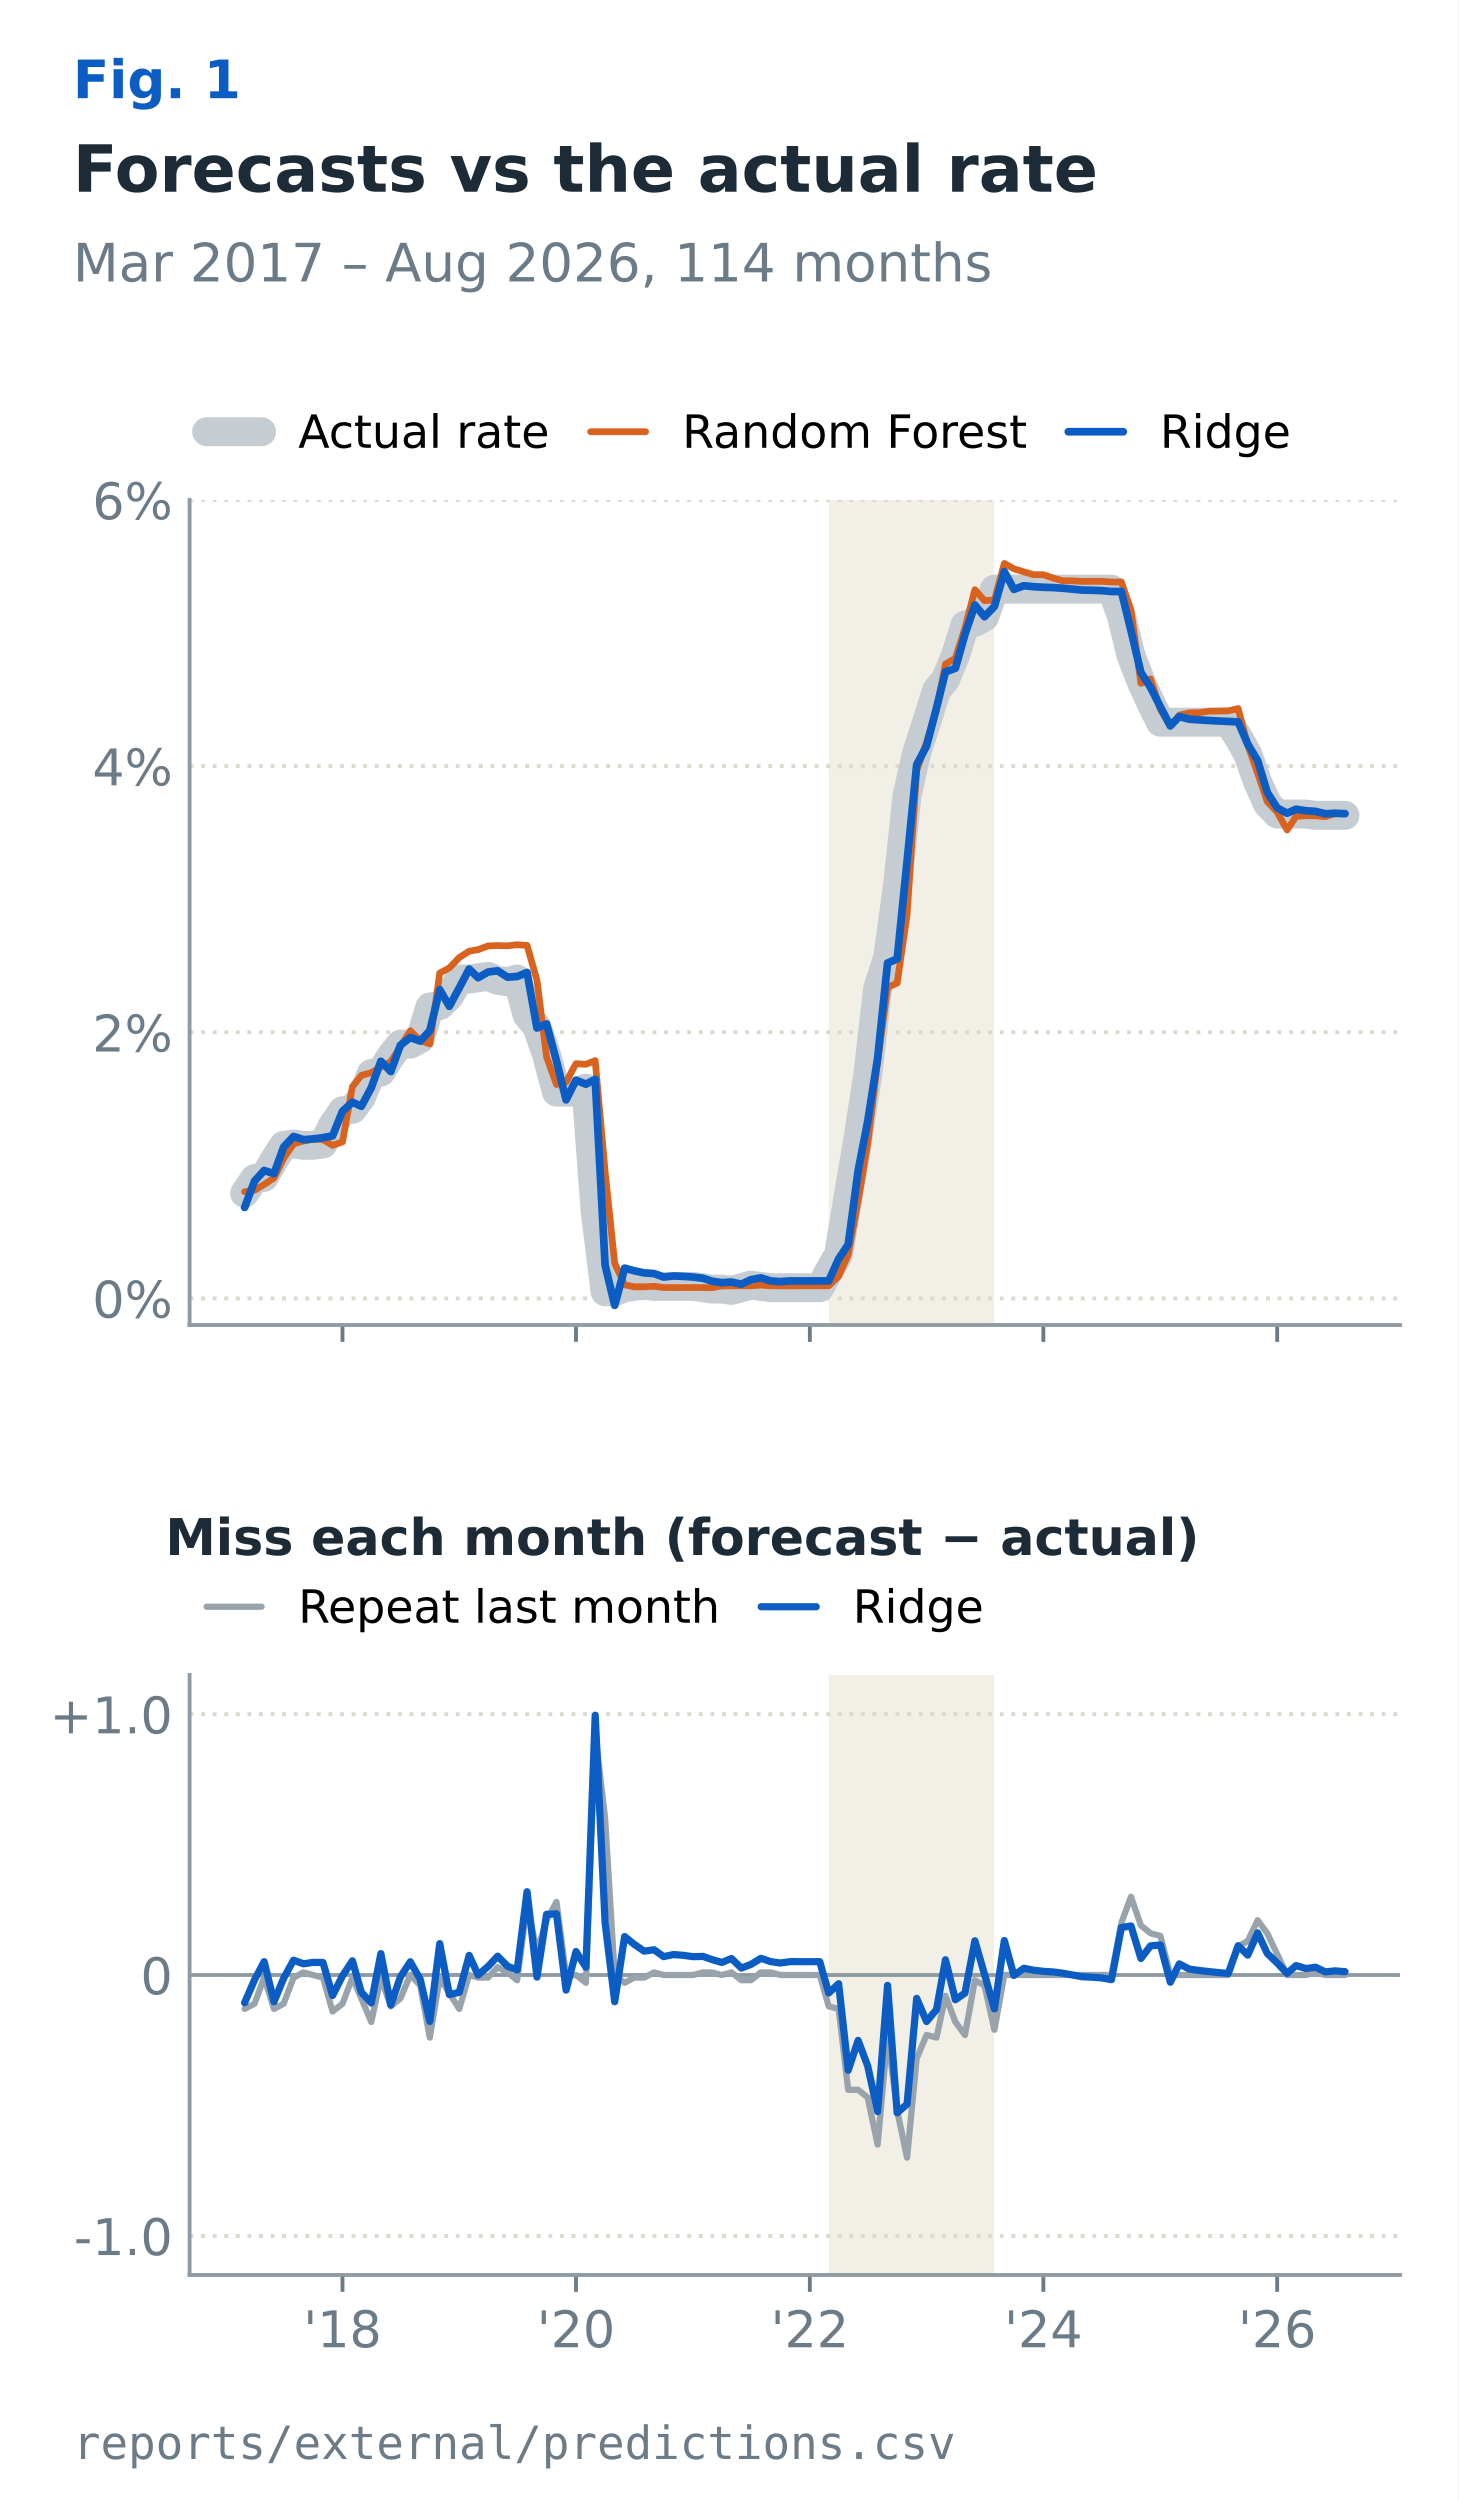
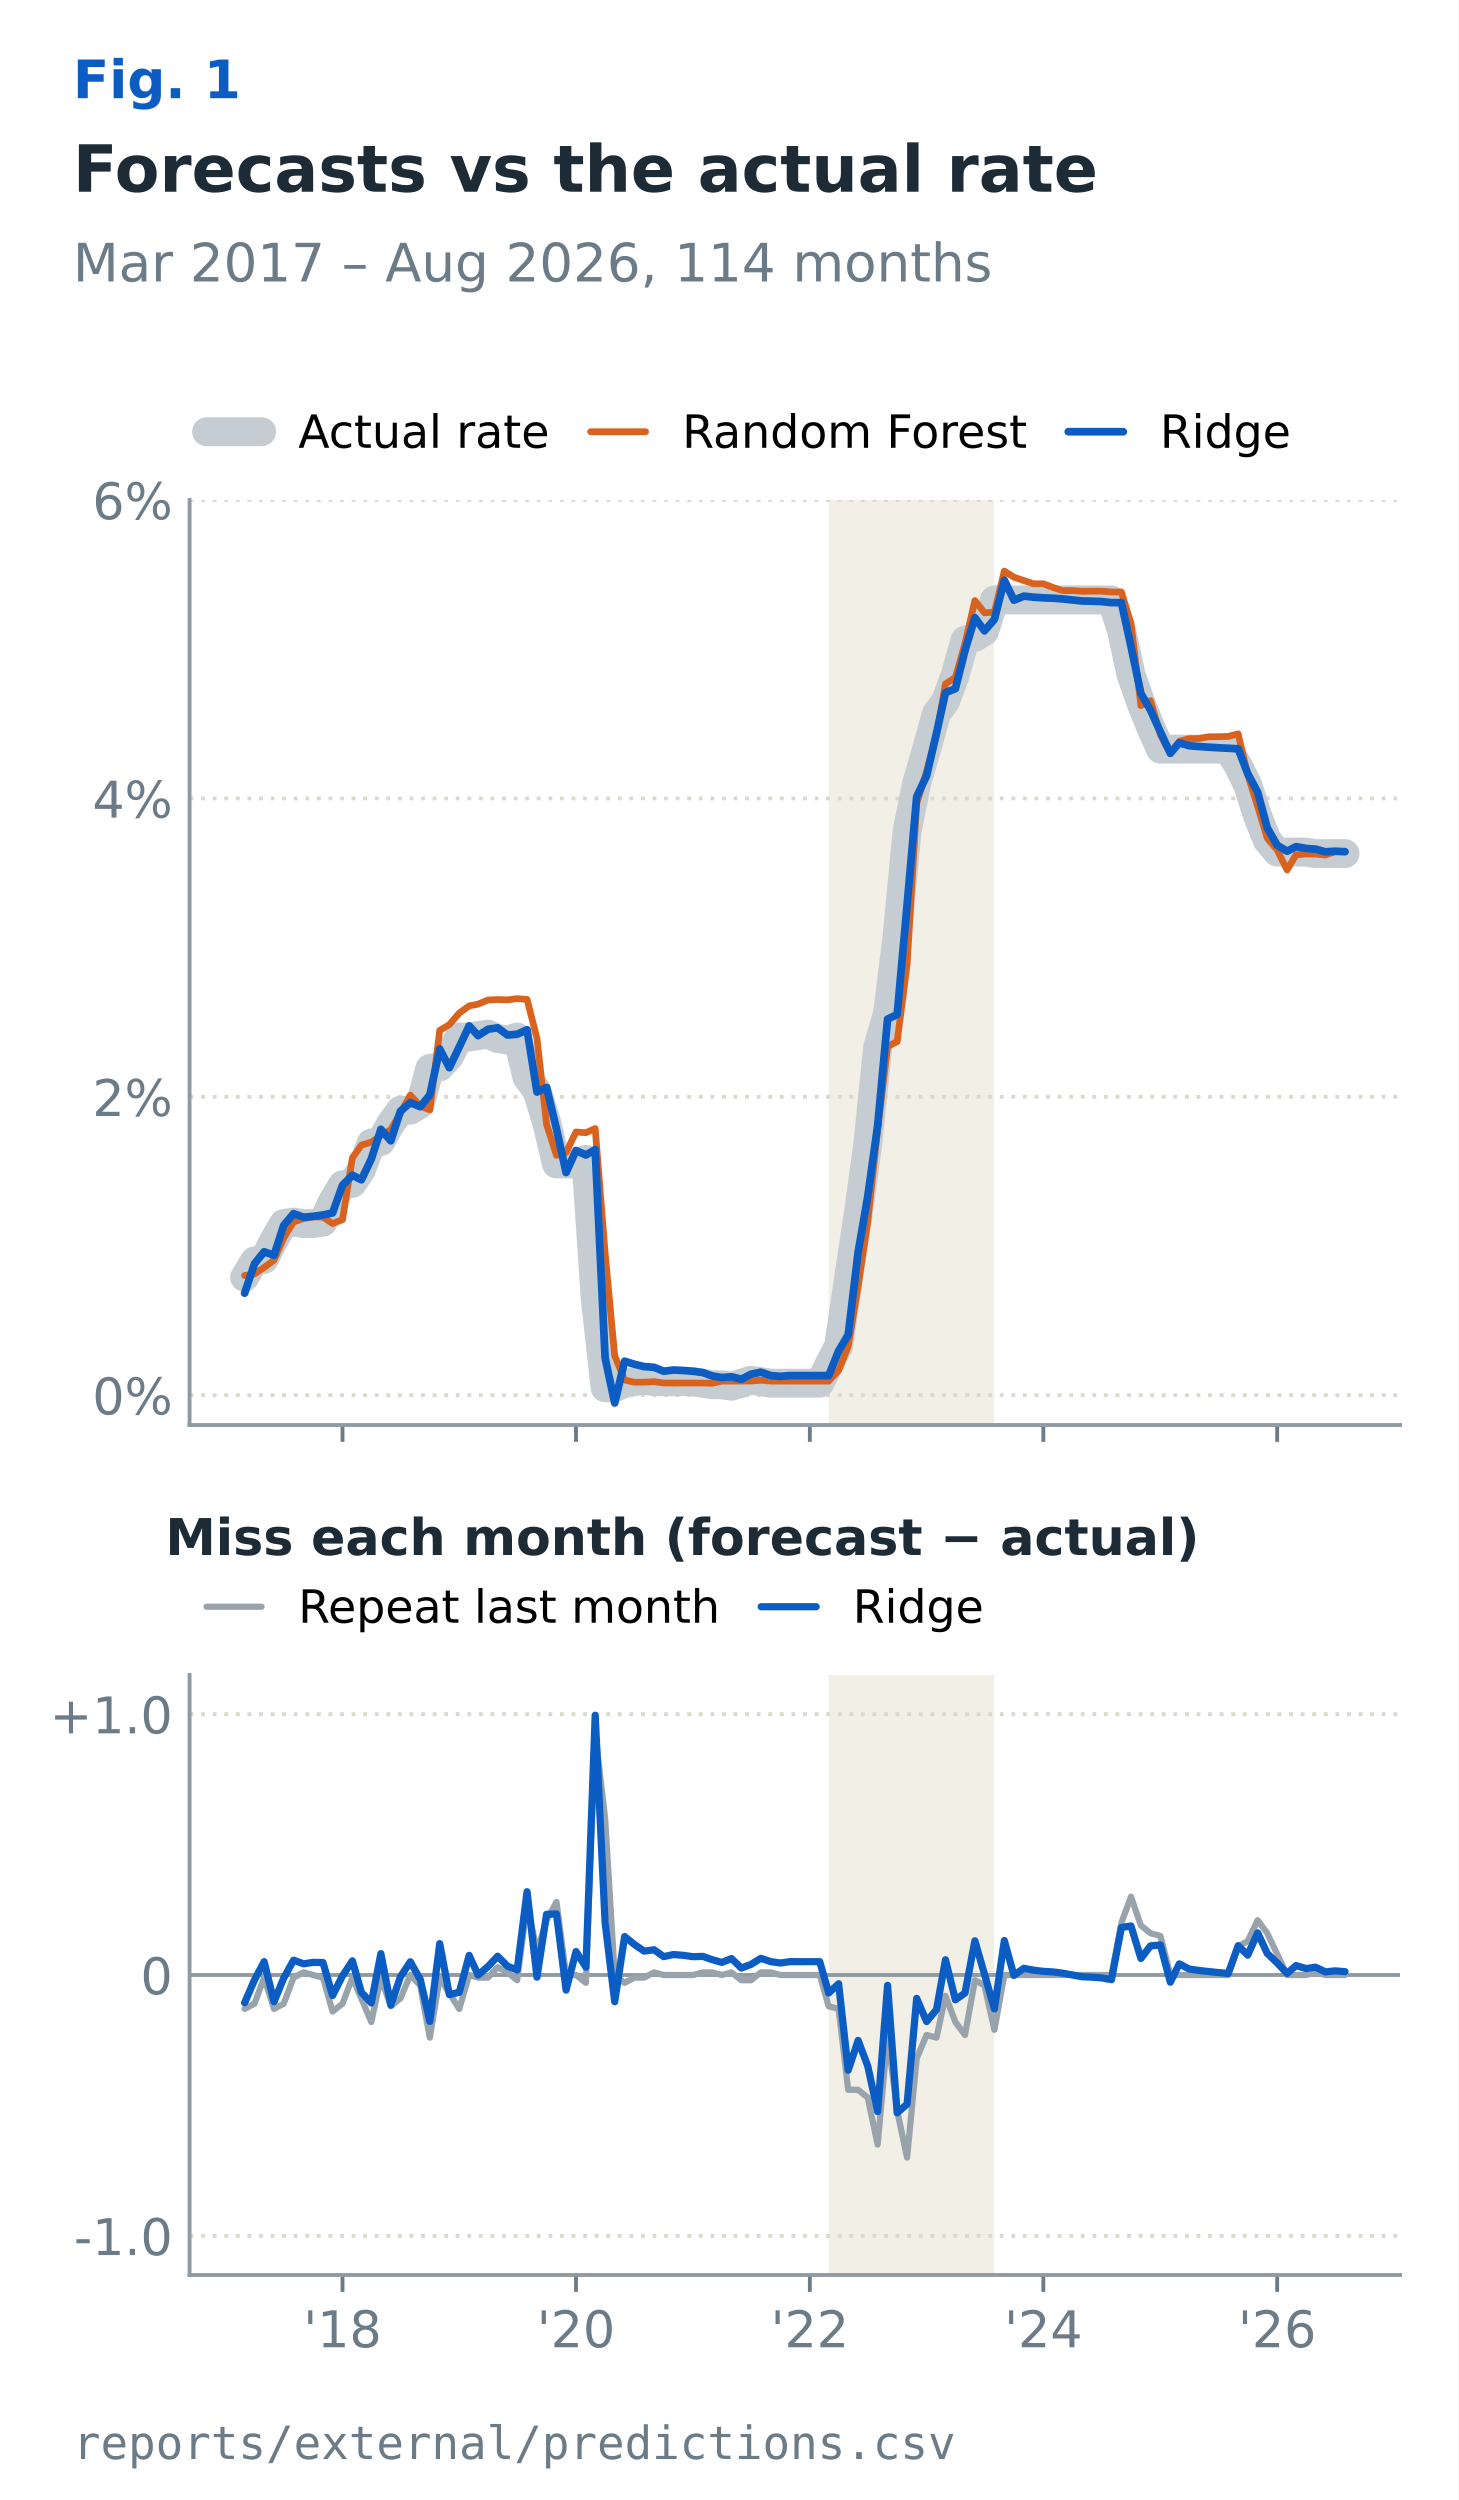
<svg xmlns="http://www.w3.org/2000/svg" xmlns:xlink="http://www.w3.org/1999/xlink" role="img" aria-label="Actual federal funds rate and one-month-ahead forecasts. Top: actual rate with Ridge and Random Forest forecasts, March 2017 to August 2026. Bottom: each month's miss for Ridge and for repeating last month's rate. Misses stay near zero except around the March 2020 cut and during the 2022-23 rate increases." width="302.4pt" height="518.4pt" viewBox="0 0 302.4 518.4" version="1.1">
  <defs>
    <style type="text/css">*{stroke-linejoin: round; stroke-linecap: butt}</style>
  </defs>
  <g id="figure_1">
    <g id="patch_1">
      <path d="M 0 518.4  L 302.4 518.4  L 302.4 0  L 0 0  z " style="fill: #ffffff" />
    </g>
    <g id="axes_1">
      <g id="patch_2">
-         <path d="M 39.312 274.752  L 290.304 274.752  L 290.304 103.68  L 39.312 103.68  z " style="fill: #ffffff" />
+         <path d="M 39.312 295.488  L 290.304 295.488  L 290.304 103.68  L 39.312 103.68  z " style="fill: #ffffff" />
      </g>
      <g id="patch_3">
-         <path d="M 171.839 274.752  L 206.131 274.752  L 206.131 103.68  L 171.839 103.68  z " clip-path="url(#paed1fd2fb6)" style="fill: #f2efe6" />
+         <path d="M 171.839 295.488  L 206.131 295.488  L 206.131 103.68  L 171.839 103.68  z " clip-path="url(#p9039976e13)" style="fill: #f2efe6" />
      </g>
      <g id="matplotlib.axis_1">
        <g id="xtick_1">
          <g id="line2d_1">
            <defs>
              <path id="m2d4528c1ce" d="M 0 0  L 0 3.5  " style="stroke: #6b7b87; stroke-width: 0.8" />
            </defs>
            <g>
-               <use xlink:href="#m2d4528c1ce" x="71.018" y="274.752" style="fill: #6b7b87; stroke: #6b7b87; stroke-width: 0.8" />
+               <use xlink:href="#m2d4528c1ce" x="71.018" y="295.488" style="fill: #6b7b87; stroke: #6b7b87; stroke-width: 0.8" />
            </g>
          </g>
        </g>
        <g id="xtick_2">
          <g id="line2d_2">
            <g>
-               <use xlink:href="#m2d4528c1ce" x="119.438" y="274.752" style="fill: #6b7b87; stroke: #6b7b87; stroke-width: 0.8" />
+               <use xlink:href="#m2d4528c1ce" x="119.438" y="295.488" style="fill: #6b7b87; stroke: #6b7b87; stroke-width: 0.8" />
            </g>
          </g>
        </g>
        <g id="xtick_3">
          <g id="line2d_3">
            <g>
-               <use xlink:href="#m2d4528c1ce" x="167.926" y="274.752" style="fill: #6b7b87; stroke: #6b7b87; stroke-width: 0.8" />
+               <use xlink:href="#m2d4528c1ce" x="167.926" y="295.488" style="fill: #6b7b87; stroke: #6b7b87; stroke-width: 0.8" />
            </g>
          </g>
        </g>
        <g id="xtick_4">
          <g id="line2d_4">
            <g>
-               <use xlink:href="#m2d4528c1ce" x="216.346" y="274.752" style="fill: #6b7b87; stroke: #6b7b87; stroke-width: 0.8" />
+               <use xlink:href="#m2d4528c1ce" x="216.346" y="295.488" style="fill: #6b7b87; stroke: #6b7b87; stroke-width: 0.8" />
            </g>
          </g>
        </g>
        <g id="xtick_5">
          <g id="line2d_5">
            <g>
-               <use xlink:href="#m2d4528c1ce" x="264.833" y="274.752" style="fill: #6b7b87; stroke: #6b7b87; stroke-width: 0.8" />
+               <use xlink:href="#m2d4528c1ce" x="264.833" y="295.488" style="fill: #6b7b87; stroke: #6b7b87; stroke-width: 0.8" />
            </g>
          </g>
        </g>
      </g>
      <g id="matplotlib.axis_2">
        <g id="ytick_1">
          <g id="line2d_6">
-             <path d="M 39.312 269.234  L 290.304 269.234  " clip-path="url(#paed1fd2fb6)" style="fill: none; stroke-dasharray: 0.8,1.6; stroke-dashoffset: 0; stroke: #dcd8cc; stroke-width: 0.8" />
+             <path d="M 39.312 289.301  L 290.304 289.301  " clip-path="url(#p9039976e13)" style="fill: none; stroke-dasharray: 0.8,1.6; stroke-dashoffset: 0; stroke: #dcd8cc; stroke-width: 0.8" />
          </g>
          <g id="line2d_7" />
          <g id="text_1">
-             <text style="font-size: 10.5px; font-family: Tahoma, Verdana, 'DejaVu Sans', sans-serif; text-anchor: end; fill: #6b7b87" x="35.812" y="273.222" transform="rotate(-0 35.812 273.2223)">0%</text>
+             <text style="font-size: 10.5px; font-family: Tahoma, Verdana, 'DejaVu Sans', sans-serif; text-anchor: end; fill: #6b7b87" x="35.812" y="293.289" transform="rotate(-0 35.812 293.2894)">0%</text>
          </g>
        </g>
        <g id="ytick_2">
          <g id="line2d_8">
-             <path d="M 39.312 214.049  L 290.304 214.049  " clip-path="url(#paed1fd2fb6)" style="fill: none; stroke-dasharray: 0.8,1.6; stroke-dashoffset: 0; stroke: #dcd8cc; stroke-width: 0.8" />
+             <path d="M 39.312 227.427  L 290.304 227.427  " clip-path="url(#p9039976e13)" style="fill: none; stroke-dasharray: 0.8,1.6; stroke-dashoffset: 0; stroke: #dcd8cc; stroke-width: 0.8" />
          </g>
          <g id="line2d_9" />
          <g id="text_2">
-             <text style="font-size: 10.5px; font-family: Tahoma, Verdana, 'DejaVu Sans', sans-serif; text-anchor: end; fill: #6b7b87" x="35.812" y="218.038" transform="rotate(-0 35.812 218.0378)">2%</text>
+             <text style="font-size: 10.5px; font-family: Tahoma, Verdana, 'DejaVu Sans', sans-serif; text-anchor: end; fill: #6b7b87" x="35.812" y="231.416" transform="rotate(-0 35.812 231.4159)">2%</text>
          </g>
        </g>
        <g id="ytick_3">
          <g id="line2d_10">
-             <path d="M 39.312 158.865  L 290.304 158.865  " clip-path="url(#paed1fd2fb6)" style="fill: none; stroke-dasharray: 0.8,1.6; stroke-dashoffset: 0; stroke: #dcd8cc; stroke-width: 0.8" />
+             <path d="M 39.312 165.554  L 290.304 165.554  " clip-path="url(#p9039976e13)" style="fill: none; stroke-dasharray: 0.8,1.6; stroke-dashoffset: 0; stroke: #dcd8cc; stroke-width: 0.8" />
          </g>
          <g id="line2d_11" />
          <g id="text_3">
-             <text style="font-size: 10.5px; font-family: Tahoma, Verdana, 'DejaVu Sans', sans-serif; text-anchor: end; fill: #6b7b87" x="35.812" y="162.853" transform="rotate(-0 35.812 162.8533)">4%</text>
+             <text style="font-size: 10.5px; font-family: Tahoma, Verdana, 'DejaVu Sans', sans-serif; text-anchor: end; fill: #6b7b87" x="35.812" y="169.542" transform="rotate(-0 35.812 169.5423)">4%</text>
          </g>
        </g>
        <g id="ytick_4">
          <g id="line2d_12">
-             <path d="M 39.312 103.68  L 290.304 103.68  " clip-path="url(#paed1fd2fb6)" style="fill: none; stroke-dasharray: 0.8,1.6; stroke-dashoffset: 0; stroke: #dcd8cc; stroke-width: 0.8" />
+             <path d="M 39.312 103.68  L 290.304 103.68  " clip-path="url(#p9039976e13)" style="fill: none; stroke-dasharray: 0.8,1.6; stroke-dashoffset: 0; stroke: #dcd8cc; stroke-width: 0.8" />
          </g>
          <g id="line2d_13" />
          <g id="text_4">
            <text style="font-size: 10.5px; font-family: Tahoma, Verdana, 'DejaVu Sans', sans-serif; text-anchor: end; fill: #6b7b87" x="35.812" y="107.669" transform="rotate(-0 35.812 107.6688)">6%</text>
          </g>
        </g>
      </g>
      <g id="line2d_14">
-         <path d="M 50.721 247.436  L 52.777 244.401  L 54.767 244.125  L 56.823 240.538  L 58.813 237.502  L 60.869 237.227  L 62.925 237.502  L 64.915 237.502  L 66.972 237.227  L 68.961 233.364  L 71.018 230.328  L 73.074 230.053  L 74.931 227.569  L 76.987 222.603  L 78.977 222.327  L 81.033 219.016  L 83.023 216.532  L 85.08 216.532  L 87.136 215.429  L 89.126 208.807  L 91.182 208.531  L 93.172 206.599  L 95.228 203.012  L 97.284 203.012  L 99.141 202.736  L 101.198 202.46  L 103.188 203.288  L 105.244 203.564  L 107.234 203.012  L 109.29 210.462  L 111.346 212.945  L 113.336 218.74  L 115.392 226.466  L 117.382 226.466  L 119.438 226.466  L 121.495 225.638  L 123.418 251.299  L 125.474 267.854  L 127.464 267.854  L 129.521 267.026  L 131.51 266.75  L 133.567 266.474  L 135.623 266.75  L 137.613 266.75  L 139.669 266.75  L 141.659 266.75  L 143.715 266.75  L 145.771 267.026  L 147.629 267.302  L 149.685 267.302  L 151.675 267.578  L 153.731 267.026  L 155.721 266.474  L 157.777 266.75  L 159.833 267.026  L 161.823 267.026  L 163.879 267.026  L 165.869 267.026  L 167.926 267.026  L 169.982 267.026  L 171.839 263.715  L 173.895 260.128  L 175.885 247.988  L 177.941 235.847  L 179.931 222.879  L 181.987 204.944  L 184.044 198.597  L 186.034 184.249  L 188.09 164.935  L 190.08 156.105  L 192.136 149.759  L 194.192 143.137  L 196.049 140.93  L 198.106 135.963  L 200.095 129.617  L 202.152 129.065  L 204.142 127.961  L 206.198 122.167  L 208.254 122.167  L 210.244 122.167  L 212.3 122.167  L 214.29 122.167  L 216.346 122.167  L 218.402 122.167  L 220.326 122.167  L 222.382 122.167  L 224.372 122.167  L 226.428 122.167  L 228.418 122.167  L 230.475 122.167  L 232.531 127.685  L 234.521 135.963  L 236.577 141.205  L 238.567 145.62  L 240.623 149.759  L 242.679 149.759  L 244.536 149.759  L 246.593 149.759  L 248.583 149.759  L 250.639 149.759  L 252.629 149.759  L 254.685 149.759  L 256.741 152.794  L 258.731 156.381  L 260.787 162.176  L 262.777 166.59  L 264.833 168.798  L 266.89 168.798  L 268.747 168.798  L 270.803 168.798  L 272.793 169.074  L 274.849 169.074  L 276.839 169.074  L 278.895 169.074  " clip-path="url(#paed1fd2fb6)" style="fill: none; stroke: #c5cdd3; stroke-width: 6; stroke-linecap: round" />
+         <path d="M 50.721 264.861  L 52.777 261.458  L 54.767 261.148  L 56.823 257.126  L 58.813 253.723  L 60.869 253.414  L 62.925 253.723  L 64.915 253.723  L 66.972 253.414  L 68.961 249.083  L 71.018 245.68  L 73.074 245.37  L 74.931 242.586  L 76.987 237.017  L 78.977 236.708  L 81.033 232.996  L 83.023 230.211  L 85.08 230.211  L 87.136 228.974  L 89.126 221.549  L 91.182 221.24  L 93.172 219.074  L 95.228 215.052  L 97.284 215.052  L 99.141 214.743  L 101.198 214.434  L 103.188 215.362  L 105.244 215.671  L 107.234 215.052  L 109.29 223.405  L 111.346 226.19  L 113.336 232.686  L 115.392 241.349  L 117.382 241.349  L 119.438 241.349  L 121.495 240.421  L 123.418 269.192  L 125.474 287.754  L 127.464 287.754  L 129.521 286.826  L 131.51 286.516  L 133.567 286.207  L 135.623 286.516  L 137.613 286.516  L 139.669 286.516  L 141.659 286.516  L 143.715 286.516  L 145.771 286.826  L 147.629 287.135  L 149.685 287.135  L 151.675 287.444  L 153.731 286.826  L 155.721 286.207  L 157.777 286.516  L 159.833 286.826  L 161.823 286.826  L 163.879 286.826  L 165.869 286.826  L 167.926 286.826  L 169.982 286.826  L 171.839 283.113  L 173.895 279.092  L 175.885 265.479  L 177.941 251.867  L 179.931 237.327  L 181.987 217.218  L 184.044 210.103  L 186.034 194.015  L 188.09 172.36  L 190.08 162.46  L 192.136 155.344  L 194.192 147.92  L 196.049 145.445  L 198.106 139.876  L 200.095 132.761  L 202.152 132.142  L 204.142 130.904  L 206.198 124.408  L 208.254 124.408  L 210.244 124.408  L 212.3 124.408  L 214.29 124.408  L 216.346 124.408  L 218.402 124.408  L 220.326 124.408  L 222.382 124.408  L 224.372 124.408  L 226.428 124.408  L 228.418 124.408  L 230.475 124.408  L 232.531 130.595  L 234.521 139.876  L 236.577 145.754  L 238.567 150.704  L 240.623 155.344  L 242.679 155.344  L 244.536 155.344  L 246.593 155.344  L 248.583 155.344  L 250.639 155.344  L 252.629 155.344  L 254.685 155.344  L 256.741 158.747  L 258.731 162.769  L 260.787 169.266  L 262.777 174.216  L 264.833 176.691  L 266.89 176.691  L 268.747 176.691  L 270.803 176.691  L 272.793 177  L 274.849 177  L 276.839 177  L 278.895 177  " clip-path="url(#p9039976e13)" style="fill: none; stroke: #c5cdd3; stroke-width: 6; stroke-linecap: round" />
      </g>
      <g id="line2d_15">
-         <path d="M 50.721 247.106  L 52.777 246.814  L 54.767 245.609  L 56.823 244.26  L 58.813 240.195  L 60.869 237.195  L 62.925 236.602  L 64.915 236.263  L 66.972 236.305  L 68.961 237.497  L 71.018 236.779  L 73.074 225.339  L 74.931 222.997  L 76.987 222.427  L 78.977 221.247  L 81.033 220.133  L 83.023 217.066  L 85.08 213.745  L 87.136 215.785  L 89.126 216.468  L 91.182 201.77  L 93.172 200.711  L 95.228 198.564  L 97.284 197.234  L 99.141 196.918  L 101.198 196.146  L 103.188 196.069  L 105.244 196.127  L 107.234 195.896  L 109.29 196.043  L 111.346 203.254  L 113.336 219.155  L 115.392 224.883  L 117.382 224.368  L 119.438 220.559  L 121.495 220.697  L 123.418 219.921  L 125.474 242.94  L 127.464 261.932  L 129.521 266.427  L 131.51 266.832  L 133.567 266.831  L 135.623 266.732  L 137.613 266.984  L 139.669 266.998  L 141.659 266.988  L 143.715 266.988  L 145.771 266.988  L 147.629 267.025  L 149.685 266.644  L 151.675 266.635  L 153.731 266.626  L 155.721 266.622  L 157.777 266.47  L 159.833 266.63  L 161.823 266.635  L 163.879 266.639  L 165.869 266.635  L 167.926 266.632  L 169.982 266.634  L 171.839 266.633  L 173.895 264.659  L 175.885 260.196  L 177.941 249.038  L 179.931 237.112  L 181.987 220.144  L 184.044 204.752  L 186.034 203.851  L 188.09 189.643  L 190.08 159.827  L 192.136 153.875  L 194.192 147.11  L 196.049 137.698  L 198.106 136.496  L 200.095 130.259  L 202.152 122.285  L 204.142 124.541  L 206.198 124.417  L 208.254 116.832  L 210.244 117.949  L 212.3 118.58  L 214.29 119.168  L 216.346 119.169  L 218.402 119.876  L 220.326 120.432  L 222.382 120.44  L 224.372 120.566  L 226.428 120.544  L 228.418 120.544  L 230.475 120.684  L 232.531 120.684  L 234.521 126.53  L 236.577 141.697  L 238.567 140.785  L 240.623 147.116  L 242.679 150.563  L 244.536 148.306  L 246.593 147.822  L 248.583 147.784  L 250.639 147.47  L 252.629 147.452  L 254.685 147.408  L 256.741 146.924  L 258.731 154.521  L 260.787 160.349  L 262.777 166.229  L 264.833 168.387  L 266.89 172.11  L 268.747 169.288  L 270.803 169.152  L 272.793 169.16  L 274.849 169.344  L 276.839 168.717  L 278.895 168.717  " clip-path="url(#paed1fd2fb6)" style="fill: none; stroke: #d9631e; stroke-width: 1.4; stroke-linecap: round" />
+         <path d="M 50.721 264.491  L 52.777 264.163  L 54.767 262.812  L 56.823 261.3  L 58.813 256.742  L 60.869 253.379  L 62.925 252.714  L 64.915 252.334  L 66.972 252.381  L 68.961 253.718  L 71.018 252.913  L 73.074 240.086  L 74.931 237.46  L 76.987 236.821  L 78.977 235.498  L 81.033 234.248  L 83.023 230.81  L 85.08 227.086  L 87.136 229.373  L 89.126 230.139  L 91.182 213.66  L 93.172 212.472  L 95.228 210.065  L 97.284 208.574  L 99.141 208.219  L 101.198 207.354  L 103.188 207.268  L 105.244 207.332  L 107.234 207.074  L 109.29 207.239  L 111.346 215.323  L 113.336 233.152  L 115.392 239.574  L 117.382 238.996  L 119.438 234.727  L 121.495 234.881  L 123.418 234.011  L 125.474 259.82  L 127.464 281.114  L 129.521 286.154  L 131.51 286.608  L 133.567 286.607  L 135.623 286.496  L 137.613 286.779  L 139.669 286.794  L 141.659 286.783  L 143.715 286.783  L 145.771 286.783  L 147.629 286.824  L 149.685 286.397  L 151.675 286.387  L 153.731 286.377  L 155.721 286.373  L 157.777 286.202  L 159.833 286.381  L 161.823 286.387  L 163.879 286.391  L 165.869 286.388  L 167.926 286.384  L 169.982 286.386  L 171.839 286.385  L 173.895 284.172  L 175.885 279.167  L 177.941 266.657  L 179.931 253.286  L 181.987 234.26  L 184.044 217.003  L 186.034 215.993  L 188.09 200.063  L 190.08 166.632  L 192.136 159.959  L 194.192 152.375  L 196.049 141.822  L 198.106 140.474  L 200.095 133.481  L 202.152 124.54  L 204.142 127.07  L 206.198 126.93  L 208.254 118.427  L 210.244 119.679  L 212.3 120.386  L 214.29 121.045  L 216.346 121.046  L 218.402 121.839  L 220.326 122.462  L 222.382 122.472  L 224.372 122.613  L 226.428 122.588  L 228.418 122.588  L 230.475 122.746  L 232.531 122.746  L 234.521 129.3  L 236.577 146.305  L 238.567 145.282  L 240.623 152.381  L 242.679 156.245  L 244.536 153.715  L 246.593 153.172  L 248.583 153.129  L 250.639 152.777  L 252.629 152.757  L 254.685 152.708  L 256.741 152.165  L 258.731 160.684  L 260.787 167.218  L 262.777 173.811  L 264.833 176.23  L 266.89 180.404  L 268.747 177.241  L 270.803 177.088  L 272.793 177.097  L 274.849 177.303  L 276.839 176.601  L 278.895 176.601  " clip-path="url(#p9039976e13)" style="fill: none; stroke: #d9631e; stroke-width: 1.4; stroke-linecap: round" />
      </g>
      <g id="patch_4">
-         <path d="M 39.312 274.752  L 39.312 103.68  " style="fill: none; stroke: #8f9aa3; stroke-width: 0.8; stroke-linejoin: miter; stroke-linecap: square" />
+         <path d="M 39.312 295.488  L 39.312 103.68  " style="fill: none; stroke: #8f9aa3; stroke-width: 0.8; stroke-linejoin: miter; stroke-linecap: square" />
      </g>
      <g id="patch_5">
-         <path d="M 39.312 274.752  L 290.304 274.752  " style="fill: none; stroke: #8f9aa3; stroke-width: 0.8; stroke-linejoin: miter; stroke-linecap: square" />
+         <path d="M 39.312 295.488  L 290.304 295.488  " style="fill: none; stroke: #8f9aa3; stroke-width: 0.8; stroke-linejoin: miter; stroke-linecap: square" />
      </g>
      <g id="line2d_16">
-         <path d="M 50.721 250.371  L 52.777 244.921  L 54.767 242.717  L 56.823 243.359  L 58.813 237.847  L 60.869 235.663  L 62.925 236.319  L 64.915 236.168  L 66.972 235.907  L 68.961 235.533  L 71.018 230.418  L 73.074 228.556  L 74.931 229.401  L 76.987 225.564  L 78.977 220.069  L 81.033 222.192  L 83.023 216.734  L 85.08 215.134  L 87.136 215.884  L 89.126 213.713  L 91.182 205.215  L 93.172 208.668  L 95.228 204.846  L 97.284 200.939  L 99.141 202.736  L 101.198 201.559  L 103.188 201.3  L 105.244 202.63  L 107.234 202.483  L 109.29 201.658  L 111.346 213.169  L 113.336 212.321  L 115.392 220.004  L 117.382 228.062  L 119.438 223.985  L 121.495 224.814  L 123.418 223.828  L 125.474 262.346  L 127.464 270.678  L 129.521 262.963  L 131.51 263.505  L 133.567 263.95  L 135.623 264.08  L 137.613 264.807  L 139.669 264.584  L 141.659 264.669  L 143.715 264.811  L 145.771 265.059  L 147.629 265.67  L 149.685 265.972  L 151.675 265.838  L 153.731 266.29  L 155.721 265.354  L 157.777 264.984  L 159.833 265.616  L 161.823 265.757  L 163.879 265.61  L 165.869 265.618  L 167.926 265.615  L 169.982 265.618  L 171.839 265.618  L 173.895 261.054  L 175.885 258.059  L 177.941 242.769  L 179.931 232.508  L 181.987 219.389  L 184.044 199.692  L 186.034 198.827  L 188.09 178.593  L 190.08 158.579  L 192.136 154.68  L 194.192 146.794  L 196.049 139.318  L 198.106 138.579  L 200.095 131.528  L 202.152 125.451  L 204.142 127.876  L 206.198 125.758  L 208.254 118.523  L 210.244 122.213  L 212.3 121.457  L 214.29 121.654  L 216.346 121.779  L 218.402 121.843  L 220.326 121.971  L 222.382 122.162  L 224.372 122.351  L 226.428 122.399  L 228.418 122.47  L 230.475 122.661  L 232.531 122.661  L 234.521 130.776  L 236.577 139.456  L 238.567 142.54  L 240.623 146.582  L 242.679 150.521  L 244.536 148.586  L 246.593 149.128  L 248.583 149.276  L 250.639 149.395  L 252.629 149.5  L 254.685 149.598  L 256.741 149.696  L 258.731 154.279  L 260.787 157.722  L 262.777 164.309  L 264.833 167.525  L 266.89 168.628  L 268.747 167.799  L 270.803 168.116  L 272.793 168.249  L 274.849 168.745  L 276.839 168.636  L 278.895 168.72  " clip-path="url(#paed1fd2fb6)" style="fill: none; stroke: #0b5dc4; stroke-width: 1.6; stroke-linecap: round" />
+         <path d="M 50.721 268.152  L 52.777 262.041  L 54.767 259.57  L 56.823 260.29  L 58.813 254.11  L 60.869 251.661  L 62.925 252.396  L 64.915 252.227  L 66.972 251.935  L 68.961 251.516  L 71.018 245.781  L 73.074 243.692  L 74.931 244.64  L 76.987 240.338  L 78.977 234.177  L 81.033 236.557  L 83.023 230.437  L 85.08 228.644  L 87.136 229.484  L 89.126 227.051  L 91.182 217.523  L 93.172 221.394  L 95.228 217.108  L 97.284 212.728  L 99.141 214.743  L 101.198 213.423  L 103.188 213.133  L 105.244 214.624  L 107.234 214.459  L 109.29 213.534  L 111.346 226.441  L 113.336 225.49  L 115.392 234.104  L 117.382 243.139  L 119.438 238.568  L 121.495 239.497  L 123.418 238.392  L 125.474 281.579  L 127.464 290.92  L 129.521 282.27  L 131.51 282.878  L 133.567 283.377  L 135.623 283.522  L 137.613 284.338  L 139.669 284.087  L 141.659 284.183  L 143.715 284.342  L 145.771 284.62  L 147.629 285.306  L 149.685 285.644  L 151.675 285.493  L 153.731 286.001  L 155.721 284.951  L 157.777 284.536  L 159.833 285.244  L 161.823 285.403  L 163.879 285.237  L 165.869 285.247  L 167.926 285.243  L 169.982 285.247  L 171.839 285.247  L 173.895 280.13  L 175.885 276.772  L 177.941 259.629  L 179.931 248.124  L 181.987 233.414  L 184.044 211.33  L 186.034 210.36  L 188.09 187.674  L 190.08 165.234  L 192.136 160.861  L 194.192 152.02  L 196.049 143.638  L 198.106 142.809  L 200.095 134.904  L 202.152 128.09  L 204.142 130.809  L 206.198 128.435  L 208.254 120.322  L 210.244 124.459  L 212.3 123.612  L 214.29 123.832  L 216.346 123.972  L 218.402 124.044  L 220.326 124.188  L 222.382 124.402  L 224.372 124.615  L 226.428 124.668  L 228.418 124.748  L 230.475 124.962  L 232.531 124.962  L 234.521 134.061  L 236.577 143.792  L 238.567 147.25  L 240.623 151.782  L 242.679 156.199  L 244.536 154.029  L 246.593 154.637  L 248.583 154.803  L 250.639 154.936  L 252.629 155.054  L 254.685 155.164  L 256.741 155.274  L 258.731 160.413  L 260.787 164.272  L 262.777 171.657  L 264.833 175.263  L 266.89 176.5  L 268.747 175.571  L 270.803 175.927  L 272.793 176.075  L 274.849 176.632  L 276.839 176.509  L 278.895 176.603  " clip-path="url(#p9039976e13)" style="fill: none; stroke: #0b5dc4; stroke-width: 1.6; stroke-linecap: round" />
      </g>
      <g id="legend_1">
        <g id="line2d_17">
          <path d="M 42.842 89.523  L 48.542 89.523  L 54.242 89.523  " style="fill: none; stroke: #c5cdd3; stroke-width: 6; stroke-linecap: round" />
        </g>
        <g id="text_5">
          <text style="font-size: 9.5px; font-family: Tahoma, Verdana, 'DejaVu Sans', sans-serif; text-anchor: start" x="61.842" y="92.848" transform="rotate(-0 61.84216 92.84777)">Actual rate</text>
        </g>
        <g id="line2d_18">
          <path d="M 122.47 89.523  L 128.17 89.523  L 133.87 89.523  " style="fill: none; stroke: #d9631e; stroke-width: 1.4; stroke-linecap: round" />
        </g>
        <g id="text_6">
          <text style="font-size: 9.5px; font-family: Tahoma, Verdana, 'DejaVu Sans', sans-serif; text-anchor: start" x="141.47" y="92.848" transform="rotate(-0 141.47 92.84777)">Random Forest</text>
        </g>
        <g id="line2d_19">
          <path d="M 221.524 89.523  L 227.224 89.523  L 232.924 89.523  " style="fill: none; stroke: #0b5dc4; stroke-width: 1.6; stroke-linecap: round" />
        </g>
        <g id="text_7">
          <text style="font-size: 9.5px; font-family: Tahoma, Verdana, 'DejaVu Sans', sans-serif; text-anchor: start" x="240.524" y="92.848" transform="rotate(-0 240.5238 92.84777)">Ridge</text>
        </g>
      </g>
    </g>
    <g id="axes_2">
      <g id="patch_6">
        <path d="M 39.312 471.744  L 290.304 471.744  L 290.304 347.328  L 39.312 347.328  z " style="fill: #ffffff" />
      </g>
      <g id="patch_7">
        <path d="M 171.839 471.744  L 206.131 471.744  L 206.131 347.328  L 171.839 347.328  z " clip-path="url(#p9b0d6649c1)" style="fill: #f2efe6" />
      </g>
      <g id="matplotlib.axis_3">
        <g id="xtick_6">
          <g id="line2d_20">
            <g>
              <use xlink:href="#m2d4528c1ce" x="71.018" y="471.744" style="fill: #6b7b87; stroke: #6b7b87; stroke-width: 0.8" />
            </g>
          </g>
          <g id="text_8">
            <text style="font-size: 10.5px; font-family: Tahoma, Verdana, 'DejaVu Sans', sans-serif; text-anchor: middle; fill: #6b7b87" x="71.018" y="486.722" transform="rotate(-0 71.01765 486.7215)">'18</text>
          </g>
        </g>
        <g id="xtick_7">
          <g id="line2d_21">
            <g>
              <use xlink:href="#m2d4528c1ce" x="119.438" y="471.744" style="fill: #6b7b87; stroke: #6b7b87; stroke-width: 0.8" />
            </g>
          </g>
          <g id="text_9">
            <text style="font-size: 10.5px; font-family: Tahoma, Verdana, 'DejaVu Sans', sans-serif; text-anchor: middle; fill: #6b7b87" x="119.438" y="486.722" transform="rotate(-0 119.4384 486.7215)">'20</text>
          </g>
        </g>
        <g id="xtick_8">
          <g id="line2d_22">
            <g>
              <use xlink:href="#m2d4528c1ce" x="167.926" y="471.744" style="fill: #6b7b87; stroke: #6b7b87; stroke-width: 0.8" />
            </g>
          </g>
          <g id="text_10">
            <text style="font-size: 10.5px; font-family: Tahoma, Verdana, 'DejaVu Sans', sans-serif; text-anchor: middle; fill: #6b7b87" x="167.926" y="486.722" transform="rotate(-0 167.9255 486.7215)">'22</text>
          </g>
        </g>
        <g id="xtick_9">
          <g id="line2d_23">
            <g>
              <use xlink:href="#m2d4528c1ce" x="216.346" y="471.744" style="fill: #6b7b87; stroke: #6b7b87; stroke-width: 0.8" />
            </g>
          </g>
          <g id="text_11">
            <text style="font-size: 10.5px; font-family: Tahoma, Verdana, 'DejaVu Sans', sans-serif; text-anchor: middle; fill: #6b7b87" x="216.346" y="486.722" transform="rotate(-0 216.3463 486.7215)">'24</text>
          </g>
        </g>
        <g id="xtick_10">
          <g id="line2d_24">
            <g>
              <use xlink:href="#m2d4528c1ce" x="264.833" y="471.744" style="fill: #6b7b87; stroke: #6b7b87; stroke-width: 0.8" />
            </g>
          </g>
          <g id="text_12">
            <text style="font-size: 10.5px; font-family: Tahoma, Verdana, 'DejaVu Sans', sans-serif; text-anchor: middle; fill: #6b7b87" x="264.833" y="486.722" transform="rotate(-0 264.8334 486.7215)">'26</text>
          </g>
        </g>
      </g>
      <g id="matplotlib.axis_4">
        <g id="ytick_5">
          <g id="line2d_25">
            <path d="M 39.312 463.63  L 290.304 463.63  " clip-path="url(#p9b0d6649c1)" style="fill: none; stroke-dasharray: 0.8,1.6; stroke-dashoffset: 0; stroke: #dcd8cc; stroke-width: 0.8" />
          </g>
          <g id="line2d_26" />
          <g id="text_13">
            <text style="font-size: 10.5px; font-family: Tahoma, Verdana, 'DejaVu Sans', sans-serif; text-anchor: end; fill: #6b7b87" x="35.812" y="467.619" transform="rotate(-0 35.812 467.6187)">-1.0</text>
          </g>
        </g>
        <g id="ytick_6">
          <g id="line2d_27">
            <path d="M 39.312 409.536  L 290.304 409.536  " clip-path="url(#p9b0d6649c1)" style="fill: none; stroke-dasharray: 0.8,1.6; stroke-dashoffset: 0; stroke: #dcd8cc; stroke-width: 0.8" />
          </g>
          <g id="line2d_28" />
          <g id="text_14">
            <text style="font-size: 10.5px; font-family: Tahoma, Verdana, 'DejaVu Sans', sans-serif; text-anchor: end; fill: #6b7b87" x="35.812" y="413.525" transform="rotate(-0 35.812 413.5248)">0</text>
          </g>
        </g>
        <g id="ytick_7">
          <g id="line2d_29">
            <path d="M 39.312 355.442  L 290.304 355.442  " clip-path="url(#p9b0d6649c1)" style="fill: none; stroke-dasharray: 0.8,1.6; stroke-dashoffset: 0; stroke: #dcd8cc; stroke-width: 0.8" />
          </g>
          <g id="line2d_30" />
          <g id="text_15">
            <text style="font-size: 10.5px; font-family: Tahoma, Verdana, 'DejaVu Sans', sans-serif; text-anchor: end; fill: #6b7b87" x="35.812" y="359.431" transform="rotate(-0 35.812 359.4309)">+1.0</text>
          </g>
        </g>
      </g>
      <g id="line2d_31">
        <path d="M 39.312 409.536  L 290.304 409.536  " clip-path="url(#p9b0d6649c1)" style="fill: none; stroke: #8f9aa3; stroke-width: 0.8; stroke-linecap: round" />
      </g>
      <g id="line2d_32">
        <path d="M 50.721 416.568  L 52.777 415.486  L 54.767 410.077  L 56.823 416.568  L 58.813 415.486  L 60.869 410.077  L 62.925 408.995  L 64.915 409.536  L 66.972 410.077  L 68.961 417.109  L 71.018 415.486  L 73.074 410.077  L 74.931 414.404  L 76.987 419.273  L 78.977 410.077  L 81.033 416.027  L 83.023 414.404  L 85.08 409.536  L 87.136 411.7  L 89.126 422.519  L 91.182 410.077  L 93.172 413.323  L 95.228 416.568  L 97.284 409.536  L 99.141 410.077  L 101.198 410.077  L 103.188 407.913  L 105.244 408.995  L 107.234 410.618  L 109.29 394.931  L 111.346 404.668  L 113.336 398.176  L 115.392 394.39  L 117.382 409.536  L 119.438 409.536  L 121.495 411.159  L 123.418 359.229  L 125.474 377.08  L 127.464 409.536  L 129.521 411.159  L 131.51 410.077  L 133.567 410.077  L 135.623 408.995  L 137.613 409.536  L 139.669 409.536  L 141.659 409.536  L 143.715 409.536  L 145.771 408.995  L 147.629 408.995  L 149.685 409.536  L 151.675 408.995  L 153.731 410.618  L 155.721 410.618  L 157.777 408.995  L 159.833 408.995  L 161.823 409.536  L 163.879 409.536  L 165.869 409.536  L 167.926 409.536  L 169.982 409.536  L 171.839 416.027  L 173.895 416.568  L 175.885 433.337  L 177.941 433.337  L 179.931 434.96  L 181.987 444.697  L 184.044 421.978  L 186.034 437.665  L 188.09 447.402  L 190.08 426.846  L 192.136 421.978  L 194.192 422.519  L 196.049 413.864  L 198.106 419.273  L 200.095 421.978  L 202.152 410.618  L 204.142 411.7  L 206.198 420.896  L 208.254 409.536  L 210.244 409.536  L 212.3 409.536  L 214.29 409.536  L 216.346 409.536  L 218.402 409.536  L 220.326 409.536  L 222.382 409.536  L 224.372 409.536  L 226.428 409.536  L 228.418 409.536  L 230.475 409.536  L 232.531 398.717  L 234.521 393.308  L 236.577 399.258  L 238.567 400.881  L 240.623 401.422  L 242.679 409.536  L 244.536 409.536  L 246.593 409.536  L 248.583 409.536  L 250.639 409.536  L 252.629 409.536  L 254.685 409.536  L 256.741 403.586  L 258.731 402.504  L 260.787 398.176  L 262.777 400.881  L 264.833 405.208  L 266.89 409.536  L 268.747 409.536  L 270.803 409.536  L 272.793 408.995  L 274.849 409.536  L 276.839 409.536  L 278.895 409.536  " clip-path="url(#p9b0d6649c1)" style="fill: none; stroke: #98a3ab; stroke-width: 1.3; stroke-linecap: round" />
      </g>
      <g id="line2d_33">
        <path d="M 50.721 415.29  L 52.777 410.556  L 54.767 406.776  L 56.823 415.068  L 58.813 410.211  L 60.869 406.471  L 62.925 407.215  L 64.915 406.919  L 66.972 406.95  L 68.961 413.79  L 71.018 409.712  L 73.074 406.601  L 74.931 413.127  L 76.987 415.342  L 78.977 405.11  L 81.033 415.764  L 83.023 409.931  L 85.08 406.796  L 87.136 410.428  L 89.126 419.156  L 91.182 403.036  L 93.172 413.593  L 95.228 413.13  L 97.284 405.471  L 99.141 409.536  L 101.198 407.769  L 103.188 405.639  L 105.244 407.706  L 107.234 408.499  L 109.29 392.276  L 111.346 409.975  L 113.336 396.952  L 115.392 396.868  L 117.382 412.666  L 119.438 404.673  L 121.495 407.92  L 123.418 355.681  L 125.474 398.739  L 127.464 415.072  L 129.521 401.57  L 131.51 403.174  L 133.567 404.587  L 135.623 404.301  L 137.613 405.727  L 139.669 405.288  L 141.659 405.456  L 143.715 405.734  L 145.771 405.68  L 147.629 406.337  L 149.685 406.929  L 151.675 406.124  L 153.731 408.094  L 155.721 407.34  L 157.777 406.073  L 159.833 406.771  L 161.823 407.048  L 163.879 406.759  L 165.869 406.776  L 167.926 406.769  L 169.982 406.776  L 171.839 413.267  L 173.895 411.351  L 175.885 429.282  L 177.941 423.107  L 179.931 428.415  L 181.987 437.856  L 184.044 411.683  L 186.034 438.116  L 188.09 436.313  L 190.08 414.386  L 192.136 419.183  L 194.192 416.706  L 196.049 406.377  L 198.106 414.665  L 200.095 413.283  L 202.152 402.451  L 204.142 409.369  L 206.198 416.577  L 208.254 402.392  L 210.244 409.626  L 212.3 408.144  L 214.29 408.53  L 216.346 408.775  L 218.402 408.901  L 220.326 409.153  L 222.382 409.527  L 224.372 409.898  L 226.428 409.992  L 228.418 410.131  L 230.475 410.505  L 232.531 399.687  L 234.521 399.367  L 236.577 406.106  L 238.567 403.497  L 240.623 403.308  L 242.679 411.03  L 244.536 407.236  L 246.593 408.299  L 248.583 408.589  L 250.639 408.822  L 252.629 409.028  L 254.685 409.22  L 256.741 403.462  L 258.731 405.415  L 260.787 400.805  L 262.777 405.063  L 264.833 407.04  L 266.89 409.203  L 268.747 407.579  L 270.803 408.2  L 272.793 407.919  L 274.849 408.892  L 276.839 408.677  L 278.895 408.842  " clip-path="url(#p9b0d6649c1)" style="fill: none; stroke: #0b5dc4; stroke-width: 1.5; stroke-linecap: round" />
      </g>
      <g id="patch_8">
        <path d="M 39.312 471.744  L 39.312 347.328  " style="fill: none; stroke: #8f9aa3; stroke-width: 0.8; stroke-linejoin: miter; stroke-linecap: square" />
      </g>
      <g id="patch_9">
        <path d="M 39.312 471.744  L 290.304 471.744  " style="fill: none; stroke: #8f9aa3; stroke-width: 0.8; stroke-linejoin: miter; stroke-linecap: square" />
      </g>
      <g id="text_16">
        <text style="font-weight: 700; font-size: 10.5px; font-family: Tahoma, Verdana, 'DejaVu Sans', sans-serif; text-anchor: start; fill: #1d2b36" x="34.292" y="322.445" transform="rotate(-0 34.29216 322.4448)">Miss each month (forecast − actual)</text>
      </g>
      <g id="legend_2">
        <g id="line2d_34">
          <path d="M 42.842 333.171  L 48.542 333.171  L 54.242 333.171  " style="fill: none; stroke: #98a3ab; stroke-width: 1.3; stroke-linecap: round" />
        </g>
        <g id="text_17">
          <text style="font-size: 9.5px; font-family: Tahoma, Verdana, 'DejaVu Sans', sans-serif; text-anchor: start" x="61.842" y="336.496" transform="rotate(-0 61.84216 336.4958)">Repeat last month</text>
        </g>
        <g id="line2d_35">
          <path d="M 157.84 333.171  L 163.54 333.171  L 169.24 333.171  " style="fill: none; stroke: #0b5dc4; stroke-width: 1.5; stroke-linecap: round" />
        </g>
        <g id="text_18">
          <text style="font-size: 9.5px; font-family: Tahoma, Verdana, 'DejaVu Sans', sans-serif; text-anchor: start" x="176.84" y="336.496" transform="rotate(-0 176.8397 336.4958)">Ridge</text>
        </g>
      </g>
    </g>
    <g id="text_19">
      <text style="font-weight: 700; font-size: 11px; font-family: Tahoma, Verdana, 'DejaVu Sans', sans-serif; text-anchor: start; fill: #0b5dc4" x="15.12" y="20.358" transform="rotate(-0 15.12 20.35828)">Fig. 1</text>
    </g>
    <g id="text_20">
      <text style="font-weight: 700; font-size: 13.5px; font-family: Tahoma, Verdana, 'DejaVu Sans', sans-serif; text-anchor: start; fill: #1d2b36" x="15.12" y="39.758" transform="rotate(-0 15.12 39.75789)">Forecasts vs the actual rate</text>
    </g>
    <g id="text_21">
      <text style="font-size: 11px; font-family: Tahoma, Verdana, 'DejaVu Sans', sans-serif; text-anchor: start; fill: #6b7b87" x="15.12" y="58.358" transform="rotate(-0 15.12 58.35828)">Mar 2017 – Aug 2026, 114 months</text>
    </g>
    <g id="text_22">
      <text style="font-size: 9.5px; font-family: Consolas, Menlo, 'DejaVu Sans Mono', monospace; text-anchor: start; fill: #6b7b87" x="15.12" y="509.897" transform="rotate(-0 15.12 509.897)">reports/external/predictions.csv</text>
    </g>
  </g>
  <defs>
-     <clipPath id="paed1fd2fb6">
-       <rect x="39.312" y="103.68" width="250.992" height="171.072" />
+     <clipPath id="p9039976e13">
+       <rect x="39.312" y="103.68" width="250.992" height="191.808" />
    </clipPath>
    <clipPath id="p9b0d6649c1">
      <rect x="39.312" y="347.328" width="250.992" height="124.416" />
    </clipPath>
  </defs>
</svg>
